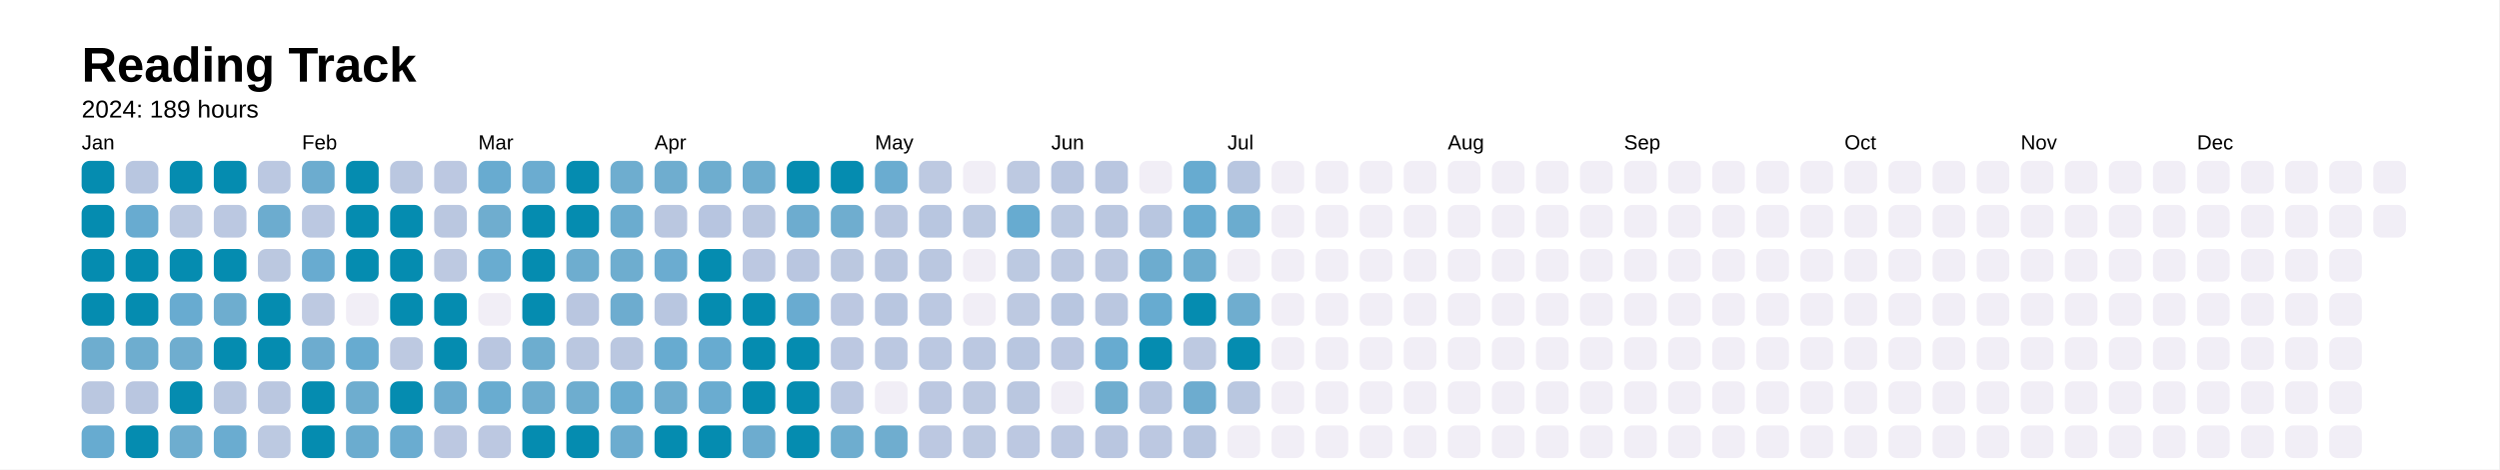
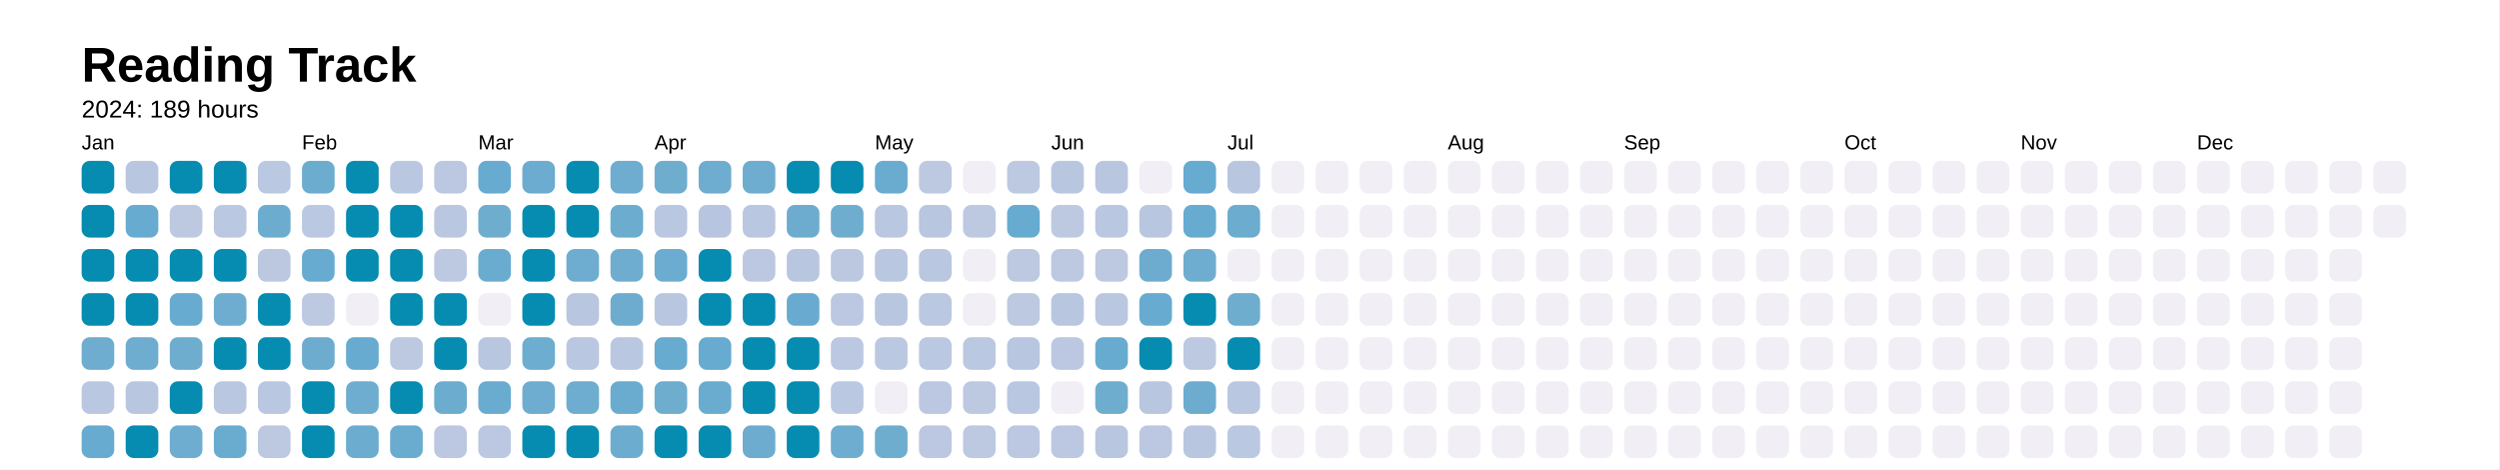
<svg xmlns="http://www.w3.org/2000/svg" baseProfile="full" height="57.5mm" version="1.1" viewBox="0,0,306.2,57.5" width="306.2mm">
  <defs />
  <rect fill="#FFFFFF" height="57.5" width="306.2" x="0" y="0" />
  <text fill="#000000" style="font-size:6px; font-family:Arial; font-weight:bold;" x="10" y="10">Reading Track</text>
  <text fill="#000000" style="font-size:3px; font-family:Arial;" x="10" y="14.4">2024: 189 hours</text>
  <text fill="#000000" style="font-size:2.5px; font-family:Arial" x="10" y="18.3">Jan</text>
  <rect fill="#058cb0" height="4" rx="1" ry="1" width="4" x="10" y="19.7" />
  <rect fill="#058cb0" height="4" rx="1" ry="1" width="4" x="10" y="25.1" />
  <rect fill="#058cb0" height="4" rx="1" ry="1" width="4" x="10" y="30.5" />
  <rect fill="#058cb0" height="4" rx="1" ry="1" width="4" x="10" y="35.9" />
  <rect fill="#6eadcf" height="4" rx="1" ry="1" width="4" x="10" y="41.3" />
  <rect fill="#bac7e0" height="4" rx="1" ry="1" width="4" x="10" y="46.7" />
  <rect fill="#67abd0" height="4" rx="1" ry="1" width="4" x="10" y="52.1" />
  <rect fill="#b8c6e0" height="4" rx="1" ry="1" width="4" x="15.4" y="19.7" />
  <rect fill="#68abd0" height="4" rx="1" ry="1" width="4" x="15.4" y="25.1" />
  <rect fill="#058cb0" height="4" rx="1" ry="1" width="4" x="15.4" y="30.5" />
  <rect fill="#058cb0" height="4" rx="1" ry="1" width="4" x="15.4" y="35.9" />
  <rect fill="#6eadcf" height="4" rx="1" ry="1" width="4" x="15.4" y="41.3" />
  <rect fill="#b9c6e0" height="4" rx="1" ry="1" width="4" x="15.4" y="46.7" />
  <rect fill="#058cb0" height="4" rx="1" ry="1" width="4" x="15.4" y="52.1" />
  <rect fill="#058cb0" height="4" rx="1" ry="1" width="4" x="20.8" y="19.7" />
  <rect fill="#bcc9e1" height="4" rx="1" ry="1" width="4" x="20.8" y="25.1" />
  <rect fill="#058cb0" height="4" rx="1" ry="1" width="4" x="20.8" y="30.5" />
  <rect fill="#68abd0" height="4" rx="1" ry="1" width="4" x="20.8" y="35.9" />
  <rect fill="#6fadcf" height="4" rx="1" ry="1" width="4" x="20.8" y="41.3" />
  <rect fill="#058cb0" height="4" rx="1" ry="1" width="4" x="20.8" y="46.7" />
  <rect fill="#6eadcf" height="4" rx="1" ry="1" width="4" x="20.8" y="52.1" />
  <rect fill="#058cb0" height="4" rx="1" ry="1" width="4" x="26.2" y="19.7" />
  <rect fill="#bbc8e1" height="4" rx="1" ry="1" width="4" x="26.2" y="25.1" />
  <rect fill="#058cb0" height="4" rx="1" ry="1" width="4" x="26.2" y="30.5" />
  <rect fill="#6eadcf" height="4" rx="1" ry="1" width="4" x="26.2" y="35.9" />
  <rect fill="#058cb0" height="4" rx="1" ry="1" width="4" x="26.2" y="41.3" />
  <rect fill="#b9c7e0" height="4" rx="1" ry="1" width="4" x="26.2" y="46.7" />
  <rect fill="#6aacd0" height="4" rx="1" ry="1" width="4" x="26.2" y="52.1" />
  <rect fill="#bbc8e1" height="4" rx="1" ry="1" width="4" x="31.6" y="19.7" />
  <rect fill="#6caccf" height="4" rx="1" ry="1" width="4" x="31.6" y="25.1" />
  <rect fill="#bbc8e0" height="4" rx="1" ry="1" width="4" x="31.6" y="30.5" />
  <rect fill="#058cb0" height="4" rx="1" ry="1" width="4" x="31.6" y="35.9" />
  <rect fill="#058cb0" height="4" rx="1" ry="1" width="4" x="31.6" y="41.3" />
  <rect fill="#bac7e0" height="4" rx="1" ry="1" width="4" x="31.6" y="46.7" />
  <rect fill="#bcc9e1" height="4" rx="1" ry="1" width="4" x="31.6" y="52.1" />
  <text fill="#000000" style="font-size:2.5px; font-family:Arial" x="37.0" y="18.3">Feb</text>
  <rect fill="#6caccf" height="4" rx="1" ry="1" width="4" x="37.0" y="19.7" />
  <rect fill="#bbc8e1" height="4" rx="1" ry="1" width="4" x="37.0" y="25.1" />
  <rect fill="#68abd0" height="4" rx="1" ry="1" width="4" x="37.0" y="30.5" />
  <rect fill="#bdc9e1" height="4" rx="1" ry="1" width="4" x="37.0" y="35.9" />
  <rect fill="#6daccf" height="4" rx="1" ry="1" width="4" x="37.0" y="41.3" />
  <rect fill="#058cb0" height="4" rx="1" ry="1" width="4" x="37.0" y="46.7" />
  <rect fill="#058cb0" height="4" rx="1" ry="1" width="4" x="37.0" y="52.1" />
  <rect fill="#058cb0" height="4" rx="1" ry="1" width="4" x="42.4" y="19.7" />
  <rect fill="#058cb0" height="4" rx="1" ry="1" width="4" x="42.4" y="25.1" />
  <rect fill="#058cb0" height="4" rx="1" ry="1" width="4" x="42.4" y="30.5" />
  <rect fill="#f1eef6" height="4" rx="1" ry="1" width="4" x="42.4" y="35.9" />
  <rect fill="#67abd0" height="4" rx="1" ry="1" width="4" x="42.4" y="41.3" />
  <rect fill="#6eadcf" height="4" rx="1" ry="1" width="4" x="42.4" y="46.7" />
  <rect fill="#6baccf" height="4" rx="1" ry="1" width="4" x="42.4" y="52.1" />
  <rect fill="#bac7e0" height="4" rx="1" ry="1" width="4" x="47.8" y="19.7" />
  <rect fill="#058cb0" height="4" rx="1" ry="1" width="4" x="47.8" y="25.1" />
  <rect fill="#058cb0" height="4" rx="1" ry="1" width="4" x="47.8" y="30.5" />
  <rect fill="#058cb0" height="4" rx="1" ry="1" width="4" x="47.8" y="35.9" />
  <rect fill="#bdc9e1" height="4" rx="1" ry="1" width="4" x="47.8" y="41.3" />
  <rect fill="#058cb0" height="4" rx="1" ry="1" width="4" x="47.8" y="46.7" />
  <rect fill="#6aacd0" height="4" rx="1" ry="1" width="4" x="47.8" y="52.1" />
  <rect fill="#bcc8e1" height="4" rx="1" ry="1" width="4" x="53.2" y="19.7" />
  <rect fill="#bac7e0" height="4" rx="1" ry="1" width="4" x="53.2" y="25.1" />
  <rect fill="#bdc9e1" height="4" rx="1" ry="1" width="4" x="53.2" y="30.5" />
  <rect fill="#058cb0" height="4" rx="1" ry="1" width="4" x="53.2" y="35.9" />
  <rect fill="#058cb0" height="4" rx="1" ry="1" width="4" x="53.2" y="41.3" />
  <rect fill="#6caccf" height="4" rx="1" ry="1" width="4" x="53.2" y="46.7" />
  <rect fill="#bcc8e1" height="4" rx="1" ry="1" width="4" x="53.2" y="52.1" />
  <text fill="#000000" style="font-size:2.5px; font-family:Arial" x="58.6" y="18.3">Mar</text>
  <rect fill="#68abd0" height="4" rx="1" ry="1" width="4" x="58.6" y="19.7" />
  <rect fill="#6fadcf" height="4" rx="1" ry="1" width="4" x="58.6" y="25.1" />
  <rect fill="#69acd0" height="4" rx="1" ry="1" width="4" x="58.6" y="30.5" />
  <rect fill="#f1eef6" height="4" rx="1" ry="1" width="4" x="58.6" y="35.9" />
  <rect fill="#b9c6e0" height="4" rx="1" ry="1" width="4" x="58.6" y="41.3" />
  <rect fill="#69acd0" height="4" rx="1" ry="1" width="4" x="58.6" y="46.7" />
  <rect fill="#bcc8e1" height="4" rx="1" ry="1" width="4" x="58.6" y="52.1" />
  <rect fill="#6bacd0" height="4" rx="1" ry="1" width="4" x="64" y="19.7" />
  <rect fill="#058cb0" height="4" rx="1" ry="1" width="4" x="64" y="25.1" />
  <rect fill="#058cb0" height="4" rx="1" ry="1" width="4" x="64" y="30.5" />
  <rect fill="#058cb0" height="4" rx="1" ry="1" width="4" x="64" y="35.9" />
  <rect fill="#6dadcf" height="4" rx="1" ry="1" width="4" x="64" y="41.3" />
  <rect fill="#6eadcf" height="4" rx="1" ry="1" width="4" x="64" y="46.7" />
  <rect fill="#058cb0" height="4" rx="1" ry="1" width="4" x="64" y="52.1" />
  <rect fill="#058cb0" height="4" rx="1" ry="1" width="4" x="69.4" y="19.7" />
  <rect fill="#058cb0" height="4" rx="1" ry="1" width="4" x="69.4" y="25.1" />
  <rect fill="#6eadcf" height="4" rx="1" ry="1" width="4" x="69.4" y="30.5" />
  <rect fill="#b9c6e0" height="4" rx="1" ry="1" width="4" x="69.4" y="35.9" />
  <rect fill="#bac7e0" height="4" rx="1" ry="1" width="4" x="69.4" y="41.3" />
  <rect fill="#6eadcf" height="4" rx="1" ry="1" width="4" x="69.4" y="46.7" />
  <rect fill="#058cb0" height="4" rx="1" ry="1" width="4" x="69.4" y="52.1" />
  <rect fill="#6eadcf" height="4" rx="1" ry="1" width="4" x="74.8" y="19.7" />
  <rect fill="#6baccf" height="4" rx="1" ry="1" width="4" x="74.8" y="25.1" />
  <rect fill="#6eadcf" height="4" rx="1" ry="1" width="4" x="74.8" y="30.5" />
  <rect fill="#6daccf" height="4" rx="1" ry="1" width="4" x="74.8" y="35.9" />
  <rect fill="#bac7e0" height="4" rx="1" ry="1" width="4" x="74.8" y="41.3" />
  <rect fill="#69acd0" height="4" rx="1" ry="1" width="4" x="74.8" y="46.7" />
  <rect fill="#6caccf" height="4" rx="1" ry="1" width="4" x="74.8" y="52.1" />
  <text fill="#000000" style="font-size:2.5px; font-family:Arial" x="80.2" y="18.3">Apr</text>
  <rect fill="#6fadcf" height="4" rx="1" ry="1" width="4" x="80.2" y="19.7" />
  <rect fill="#bac7e0" height="4" rx="1" ry="1" width="4" x="80.2" y="25.1" />
  <rect fill="#6bacd0" height="4" rx="1" ry="1" width="4" x="80.2" y="30.5" />
  <rect fill="#b8c6e0" height="4" rx="1" ry="1" width="4" x="80.2" y="35.9" />
  <rect fill="#67abd0" height="4" rx="1" ry="1" width="4" x="80.2" y="41.3" />
  <rect fill="#6fadcf" height="4" rx="1" ry="1" width="4" x="80.2" y="46.7" />
  <rect fill="#058cb0" height="4" rx="1" ry="1" width="4" x="80.2" y="52.1" />
  <rect fill="#6eadcf" height="4" rx="1" ry="1" width="4" x="85.6" y="19.7" />
  <rect fill="#b7c5e0" height="4" rx="1" ry="1" width="4" x="85.6" y="25.1" />
  <rect fill="#058cb0" height="4" rx="1" ry="1" width="4" x="85.6" y="30.5" />
  <rect fill="#058cb0" height="4" rx="1" ry="1" width="4" x="85.6" y="35.9" />
  <rect fill="#67abd0" height="4" rx="1" ry="1" width="4" x="85.6" y="41.3" />
  <rect fill="#6aacd0" height="4" rx="1" ry="1" width="4" x="85.6" y="46.7" />
  <rect fill="#058cb0" height="4" rx="1" ry="1" width="4" x="85.6" y="52.1" />
  <rect fill="#6eadcf" height="4" rx="1" ry="1" width="4" x="91" y="19.7" />
  <rect fill="#bac7e0" height="4" rx="1" ry="1" width="4" x="91" y="25.1" />
  <rect fill="#bcc8e1" height="4" rx="1" ry="1" width="4" x="91" y="30.5" />
  <rect fill="#058cb0" height="4" rx="1" ry="1" width="4" x="91" y="35.9" />
  <rect fill="#058cb0" height="4" rx="1" ry="1" width="4" x="91" y="41.3" />
  <rect fill="#058cb0" height="4" rx="1" ry="1" width="4" x="91" y="46.7" />
  <rect fill="#6daccf" height="4" rx="1" ry="1" width="4" x="91" y="52.1" />
  <rect fill="#058cb0" height="4" rx="1" ry="1" width="4" x="96.4" y="19.7" />
  <rect fill="#6daccf" height="4" rx="1" ry="1" width="4" x="96.4" y="25.1" />
  <rect fill="#b9c6e0" height="4" rx="1" ry="1" width="4" x="96.4" y="30.5" />
  <rect fill="#69abd0" height="4" rx="1" ry="1" width="4" x="96.4" y="35.9" />
  <rect fill="#058cb0" height="4" rx="1" ry="1" width="4" x="96.4" y="41.3" />
  <rect fill="#058cb0" height="4" rx="1" ry="1" width="4" x="96.4" y="46.7" />
  <rect fill="#058cb0" height="4" rx="1" ry="1" width="4" x="96.4" y="52.1" />
  <rect fill="#058cb0" height="4" rx="1" ry="1" width="4" x="101.8" y="19.7" />
  <rect fill="#6fadcf" height="4" rx="1" ry="1" width="4" x="101.8" y="25.1" />
  <rect fill="#bbc8e0" height="4" rx="1" ry="1" width="4" x="101.8" y="30.5" />
  <rect fill="#bcc8e1" height="4" rx="1" ry="1" width="4" x="101.8" y="35.9" />
  <rect fill="#bcc8e1" height="4" rx="1" ry="1" width="4" x="101.8" y="41.3" />
  <rect fill="#bbc8e1" height="4" rx="1" ry="1" width="4" x="101.8" y="46.7" />
  <rect fill="#6eadcf" height="4" rx="1" ry="1" width="4" x="101.8" y="52.1" />
  <text fill="#000000" style="font-size:2.5px; font-family:Arial" x="107.2" y="18.3">May</text>
  <rect fill="#6aacd0" height="4" rx="1" ry="1" width="4" x="107.2" y="19.7" />
  <rect fill="#bac7e0" height="4" rx="1" ry="1" width="4" x="107.2" y="25.1" />
  <rect fill="#bac7e0" height="4" rx="1" ry="1" width="4" x="107.2" y="30.5" />
  <rect fill="#b8c6e0" height="4" rx="1" ry="1" width="4" x="107.2" y="35.9" />
  <rect fill="#bbc8e1" height="4" rx="1" ry="1" width="4" x="107.2" y="41.3" />
  <rect fill="#f1eef6" height="4" rx="1" ry="1" width="4" x="107.2" y="46.7" />
  <rect fill="#6fadcf" height="4" rx="1" ry="1" width="4" x="107.2" y="52.1" />
  <rect fill="#bdc9e1" height="4" rx="1" ry="1" width="4" x="112.6" y="19.7" />
  <rect fill="#b8c6e0" height="4" rx="1" ry="1" width="4" x="112.6" y="25.1" />
  <rect fill="#bac7e0" height="4" rx="1" ry="1" width="4" x="112.6" y="30.5" />
  <rect fill="#bbc8e1" height="4" rx="1" ry="1" width="4" x="112.6" y="35.9" />
  <rect fill="#bbc8e1" height="4" rx="1" ry="1" width="4" x="112.6" y="41.3" />
  <rect fill="#bcc8e1" height="4" rx="1" ry="1" width="4" x="112.6" y="46.7" />
  <rect fill="#bcc8e1" height="4" rx="1" ry="1" width="4" x="112.6" y="52.1" />
  <rect fill="#f1eef6" height="4" rx="1" ry="1" width="4" x="118" y="19.7" />
  <rect fill="#bcc9e1" height="4" rx="1" ry="1" width="4" x="118" y="25.1" />
  <rect fill="#f1eef6" height="4" rx="1" ry="1" width="4" x="118" y="30.5" />
  <rect fill="#f1eef6" height="4" rx="1" ry="1" width="4" x="118" y="35.9" />
  <rect fill="#bbc8e1" height="4" rx="1" ry="1" width="4" x="118" y="41.3" />
  <rect fill="#bdc9e1" height="4" rx="1" ry="1" width="4" x="118" y="46.7" />
  <rect fill="#bdc9e1" height="4" rx="1" ry="1" width="4" x="118" y="52.1" />
  <rect fill="#bdc9e1" height="4" rx="1" ry="1" width="4" x="123.4" y="19.7" />
  <rect fill="#67abd0" height="4" rx="1" ry="1" width="4" x="123.4" y="25.1" />
  <rect fill="#bcc9e1" height="4" rx="1" ry="1" width="4" x="123.4" y="30.5" />
  <rect fill="#bdc9e1" height="4" rx="1" ry="1" width="4" x="123.4" y="35.9" />
  <rect fill="#b8c6e0" height="4" rx="1" ry="1" width="4" x="123.4" y="41.3" />
  <rect fill="#bac7e0" height="4" rx="1" ry="1" width="4" x="123.4" y="46.7" />
  <rect fill="#bcc8e1" height="4" rx="1" ry="1" width="4" x="123.4" y="52.1" />
  <text fill="#000000" style="font-size:2.5px; font-family:Arial" x="128.8" y="18.3">Jun</text>
  <rect fill="#b9c6e0" height="4" rx="1" ry="1" width="4" x="128.8" y="19.7" />
  <rect fill="#bcc9e1" height="4" rx="1" ry="1" width="4" x="128.8" y="25.1" />
  <rect fill="#bdc9e1" height="4" rx="1" ry="1" width="4" x="128.8" y="30.5" />
  <rect fill="#b8c6e0" height="4" rx="1" ry="1" width="4" x="128.8" y="35.9" />
  <rect fill="#bcc8e1" height="4" rx="1" ry="1" width="4" x="128.8" y="41.3" />
  <rect fill="#f1eef6" height="4" rx="1" ry="1" width="4" x="128.8" y="46.7" />
  <rect fill="#bcc8e1" height="4" rx="1" ry="1" width="4" x="128.8" y="52.1" />
  <rect fill="#b9c6e0" height="4" rx="1" ry="1" width="4" x="134.2" y="19.7" />
  <rect fill="#bac7e0" height="4" rx="1" ry="1" width="4" x="134.2" y="25.1" />
  <rect fill="#bdc9e1" height="4" rx="1" ry="1" width="4" x="134.2" y="30.5" />
  <rect fill="#bac7e0" height="4" rx="1" ry="1" width="4" x="134.2" y="35.9" />
  <rect fill="#67abd0" height="4" rx="1" ry="1" width="4" x="134.2" y="41.3" />
  <rect fill="#6fadcf" height="4" rx="1" ry="1" width="4" x="134.2" y="46.7" />
  <rect fill="#b9c6e0" height="4" rx="1" ry="1" width="4" x="134.2" y="52.1" />
  <rect fill="#f1eef6" height="4" rx="1" ry="1" width="4" x="139.6" y="19.7" />
  <rect fill="#b8c6e0" height="4" rx="1" ry="1" width="4" x="139.6" y="25.1" />
  <rect fill="#6daccf" height="4" rx="1" ry="1" width="4" x="139.6" y="30.5" />
  <rect fill="#67abd0" height="4" rx="1" ry="1" width="4" x="139.6" y="35.9" />
  <rect fill="#058cb0" height="4" rx="1" ry="1" width="4" x="139.6" y="41.3" />
  <rect fill="#b8c6e0" height="4" rx="1" ry="1" width="4" x="139.6" y="46.7" />
  <rect fill="#bcc8e1" height="4" rx="1" ry="1" width="4" x="139.6" y="52.1" />
  <rect fill="#67abd0" height="4" rx="1" ry="1" width="4" x="145" y="19.7" />
  <rect fill="#67abd0" height="4" rx="1" ry="1" width="4" x="145" y="25.1" />
  <rect fill="#6eadcf" height="4" rx="1" ry="1" width="4" x="145" y="30.5" />
  <rect fill="#058cb0" height="4" rx="1" ry="1" width="4" x="145" y="35.9" />
  <rect fill="#bdc9e1" height="4" rx="1" ry="1" width="4" x="145" y="41.3" />
  <rect fill="#6daccf" height="4" rx="1" ry="1" width="4" x="145" y="46.7" />
  <rect fill="#b8c6e0" height="4" rx="1" ry="1" width="4" x="145" y="52.1" />
  <text fill="#000000" style="font-size:2.5px; font-family:Arial" x="150.4" y="18.3">Jul</text>
  <rect fill="#b8c6e0" height="4" rx="1" ry="1" width="4" x="150.4" y="19.7" />
  <rect fill="#6baccf" height="4" rx="1" ry="1" width="4" x="150.4" y="25.1" />
  <rect fill="#f1eef6" height="4" rx="1" ry="1" width="4" x="150.4" y="30.5" />
  <rect fill="#6fadcf" height="4" rx="1" ry="1" width="4" x="150.4" y="35.9" />
  <rect fill="#058cb0" height="4" rx="1" ry="1" width="4" x="150.4" y="41.3" />
  <rect fill="#b9c7e0" height="4" rx="1" ry="1" width="4" x="150.4" y="46.7" />
-   <rect fill="#f1eef6" height="4" rx="1" ry="1" width="4" x="150.4" y="52.1" />
+   <rect fill="#bbc8e1" height="4" rx="1" ry="1" width="4" x="150.4" y="52.1" />
  <rect fill="#f1eef6" height="4" rx="1" ry="1" width="4" x="155.8" y="19.7" />
  <rect fill="#f1eef6" height="4" rx="1" ry="1" width="4" x="155.8" y="25.1" />
  <rect fill="#f1eef6" height="4" rx="1" ry="1" width="4" x="155.8" y="30.5" />
  <rect fill="#f1eef6" height="4" rx="1" ry="1" width="4" x="155.8" y="35.9" />
  <rect fill="#f1eef6" height="4" rx="1" ry="1" width="4" x="155.8" y="41.3" />
  <rect fill="#f1eef6" height="4" rx="1" ry="1" width="4" x="155.8" y="46.7" />
  <rect fill="#f1eef6" height="4" rx="1" ry="1" width="4" x="155.8" y="52.1" />
  <rect fill="#f1eef6" height="4" rx="1" ry="1" width="4" x="161.2" y="19.7" />
  <rect fill="#f1eef6" height="4" rx="1" ry="1" width="4" x="161.2" y="25.1" />
  <rect fill="#f1eef6" height="4" rx="1" ry="1" width="4" x="161.2" y="30.5" />
  <rect fill="#f1eef6" height="4" rx="1" ry="1" width="4" x="161.2" y="35.9" />
  <rect fill="#f1eef6" height="4" rx="1" ry="1" width="4" x="161.2" y="41.3" />
  <rect fill="#f1eef6" height="4" rx="1" ry="1" width="4" x="161.2" y="46.7" />
  <rect fill="#f1eef6" height="4" rx="1" ry="1" width="4" x="161.2" y="52.1" />
  <rect fill="#f1eef6" height="4" rx="1" ry="1" width="4" x="166.6" y="19.7" />
  <rect fill="#f1eef6" height="4" rx="1" ry="1" width="4" x="166.6" y="25.1" />
  <rect fill="#f1eef6" height="4" rx="1" ry="1" width="4" x="166.6" y="30.5" />
  <rect fill="#f1eef6" height="4" rx="1" ry="1" width="4" x="166.6" y="35.9" />
  <rect fill="#f1eef6" height="4" rx="1" ry="1" width="4" x="166.6" y="41.3" />
  <rect fill="#f1eef6" height="4" rx="1" ry="1" width="4" x="166.6" y="46.7" />
  <rect fill="#f1eef6" height="4" rx="1" ry="1" width="4" x="166.6" y="52.1" />
  <rect fill="#f1eef6" height="4" rx="1" ry="1" width="4" x="172" y="19.7" />
  <rect fill="#f1eef6" height="4" rx="1" ry="1" width="4" x="172" y="25.1" />
  <rect fill="#f1eef6" height="4" rx="1" ry="1" width="4" x="172" y="30.5" />
  <rect fill="#f1eef6" height="4" rx="1" ry="1" width="4" x="172" y="35.9" />
  <rect fill="#f1eef6" height="4" rx="1" ry="1" width="4" x="172" y="41.3" />
  <rect fill="#f1eef6" height="4" rx="1" ry="1" width="4" x="172" y="46.7" />
  <rect fill="#f1eef6" height="4" rx="1" ry="1" width="4" x="172" y="52.1" />
  <text fill="#000000" style="font-size:2.5px; font-family:Arial" x="177.4" y="18.3">Aug</text>
  <rect fill="#f1eef6" height="4" rx="1" ry="1" width="4" x="177.4" y="19.7" />
  <rect fill="#f1eef6" height="4" rx="1" ry="1" width="4" x="177.4" y="25.1" />
  <rect fill="#f1eef6" height="4" rx="1" ry="1" width="4" x="177.4" y="30.5" />
  <rect fill="#f1eef6" height="4" rx="1" ry="1" width="4" x="177.4" y="35.9" />
  <rect fill="#f1eef6" height="4" rx="1" ry="1" width="4" x="177.4" y="41.3" />
  <rect fill="#f1eef6" height="4" rx="1" ry="1" width="4" x="177.4" y="46.7" />
  <rect fill="#f1eef6" height="4" rx="1" ry="1" width="4" x="177.4" y="52.1" />
  <rect fill="#f1eef6" height="4" rx="1" ry="1" width="4" x="182.8" y="19.7" />
  <rect fill="#f1eef6" height="4" rx="1" ry="1" width="4" x="182.8" y="25.1" />
  <rect fill="#f1eef6" height="4" rx="1" ry="1" width="4" x="182.8" y="30.5" />
  <rect fill="#f1eef6" height="4" rx="1" ry="1" width="4" x="182.8" y="35.9" />
  <rect fill="#f1eef6" height="4" rx="1" ry="1" width="4" x="182.8" y="41.3" />
  <rect fill="#f1eef6" height="4" rx="1" ry="1" width="4" x="182.8" y="46.7" />
  <rect fill="#f1eef6" height="4" rx="1" ry="1" width="4" x="182.8" y="52.1" />
  <rect fill="#f1eef6" height="4" rx="1" ry="1" width="4" x="188.2" y="19.7" />
  <rect fill="#f1eef6" height="4" rx="1" ry="1" width="4" x="188.2" y="25.1" />
  <rect fill="#f1eef6" height="4" rx="1" ry="1" width="4" x="188.2" y="30.5" />
  <rect fill="#f1eef6" height="4" rx="1" ry="1" width="4" x="188.2" y="35.9" />
  <rect fill="#f1eef6" height="4" rx="1" ry="1" width="4" x="188.2" y="41.3" />
  <rect fill="#f1eef6" height="4" rx="1" ry="1" width="4" x="188.2" y="46.7" />
  <rect fill="#f1eef6" height="4" rx="1" ry="1" width="4" x="188.2" y="52.1" />
  <rect fill="#f1eef6" height="4" rx="1" ry="1" width="4" x="193.6" y="19.7" />
  <rect fill="#f1eef6" height="4" rx="1" ry="1" width="4" x="193.6" y="25.1" />
  <rect fill="#f1eef6" height="4" rx="1" ry="1" width="4" x="193.6" y="30.5" />
  <rect fill="#f1eef6" height="4" rx="1" ry="1" width="4" x="193.6" y="35.9" />
  <rect fill="#f1eef6" height="4" rx="1" ry="1" width="4" x="193.6" y="41.3" />
  <rect fill="#f1eef6" height="4" rx="1" ry="1" width="4" x="193.6" y="46.7" />
  <rect fill="#f1eef6" height="4" rx="1" ry="1" width="4" x="193.6" y="52.1" />
  <text fill="#000000" style="font-size:2.5px; font-family:Arial" x="199" y="18.3">Sep</text>
  <rect fill="#f1eef6" height="4" rx="1" ry="1" width="4" x="199" y="19.7" />
  <rect fill="#f1eef6" height="4" rx="1" ry="1" width="4" x="199" y="25.1" />
  <rect fill="#f1eef6" height="4" rx="1" ry="1" width="4" x="199" y="30.5" />
  <rect fill="#f1eef6" height="4" rx="1" ry="1" width="4" x="199" y="35.9" />
  <rect fill="#f1eef6" height="4" rx="1" ry="1" width="4" x="199" y="41.3" />
  <rect fill="#f1eef6" height="4" rx="1" ry="1" width="4" x="199" y="46.7" />
  <rect fill="#f1eef6" height="4" rx="1" ry="1" width="4" x="199" y="52.1" />
  <rect fill="#f1eef6" height="4" rx="1" ry="1" width="4" x="204.4" y="19.7" />
  <rect fill="#f1eef6" height="4" rx="1" ry="1" width="4" x="204.4" y="25.1" />
  <rect fill="#f1eef6" height="4" rx="1" ry="1" width="4" x="204.4" y="30.5" />
  <rect fill="#f1eef6" height="4" rx="1" ry="1" width="4" x="204.4" y="35.9" />
  <rect fill="#f1eef6" height="4" rx="1" ry="1" width="4" x="204.4" y="41.3" />
  <rect fill="#f1eef6" height="4" rx="1" ry="1" width="4" x="204.4" y="46.7" />
  <rect fill="#f1eef6" height="4" rx="1" ry="1" width="4" x="204.4" y="52.1" />
  <rect fill="#f1eef6" height="4" rx="1" ry="1" width="4" x="209.8" y="19.7" />
  <rect fill="#f1eef6" height="4" rx="1" ry="1" width="4" x="209.8" y="25.1" />
  <rect fill="#f1eef6" height="4" rx="1" ry="1" width="4" x="209.8" y="30.5" />
  <rect fill="#f1eef6" height="4" rx="1" ry="1" width="4" x="209.8" y="35.9" />
  <rect fill="#f1eef6" height="4" rx="1" ry="1" width="4" x="209.8" y="41.3" />
  <rect fill="#f1eef6" height="4" rx="1" ry="1" width="4" x="209.8" y="46.7" />
  <rect fill="#f1eef6" height="4" rx="1" ry="1" width="4" x="209.8" y="52.1" />
  <rect fill="#f1eef6" height="4" rx="1" ry="1" width="4" x="215.2" y="19.7" />
  <rect fill="#f1eef6" height="4" rx="1" ry="1" width="4" x="215.2" y="25.1" />
  <rect fill="#f1eef6" height="4" rx="1" ry="1" width="4" x="215.2" y="30.5" />
  <rect fill="#f1eef6" height="4" rx="1" ry="1" width="4" x="215.2" y="35.9" />
  <rect fill="#f1eef6" height="4" rx="1" ry="1" width="4" x="215.2" y="41.3" />
  <rect fill="#f1eef6" height="4" rx="1" ry="1" width="4" x="215.2" y="46.7" />
  <rect fill="#f1eef6" height="4" rx="1" ry="1" width="4" x="215.2" y="52.1" />
  <rect fill="#f1eef6" height="4" rx="1" ry="1" width="4" x="220.6" y="19.7" />
  <rect fill="#f1eef6" height="4" rx="1" ry="1" width="4" x="220.6" y="25.1" />
  <rect fill="#f1eef6" height="4" rx="1" ry="1" width="4" x="220.6" y="30.5" />
  <rect fill="#f1eef6" height="4" rx="1" ry="1" width="4" x="220.6" y="35.9" />
  <rect fill="#f1eef6" height="4" rx="1" ry="1" width="4" x="220.6" y="41.3" />
  <rect fill="#f1eef6" height="4" rx="1" ry="1" width="4" x="220.6" y="46.7" />
  <rect fill="#f1eef6" height="4" rx="1" ry="1" width="4" x="220.6" y="52.1" />
  <text fill="#000000" style="font-size:2.5px; font-family:Arial" x="226" y="18.3">Oct</text>
  <rect fill="#f1eef6" height="4" rx="1" ry="1" width="4" x="226" y="19.7" />
  <rect fill="#f1eef6" height="4" rx="1" ry="1" width="4" x="226" y="25.1" />
  <rect fill="#f1eef6" height="4" rx="1" ry="1" width="4" x="226" y="30.5" />
  <rect fill="#f1eef6" height="4" rx="1" ry="1" width="4" x="226" y="35.9" />
  <rect fill="#f1eef6" height="4" rx="1" ry="1" width="4" x="226" y="41.3" />
  <rect fill="#f1eef6" height="4" rx="1" ry="1" width="4" x="226" y="46.7" />
  <rect fill="#f1eef6" height="4" rx="1" ry="1" width="4" x="226" y="52.1" />
  <rect fill="#f1eef6" height="4" rx="1" ry="1" width="4" x="231.4" y="19.7" />
  <rect fill="#f1eef6" height="4" rx="1" ry="1" width="4" x="231.4" y="25.1" />
  <rect fill="#f1eef6" height="4" rx="1" ry="1" width="4" x="231.4" y="30.5" />
  <rect fill="#f1eef6" height="4" rx="1" ry="1" width="4" x="231.4" y="35.9" />
  <rect fill="#f1eef6" height="4" rx="1" ry="1" width="4" x="231.4" y="41.3" />
  <rect fill="#f1eef6" height="4" rx="1" ry="1" width="4" x="231.4" y="46.7" />
  <rect fill="#f1eef6" height="4" rx="1" ry="1" width="4" x="231.4" y="52.1" />
  <rect fill="#f1eef6" height="4" rx="1" ry="1" width="4" x="236.8" y="19.7" />
  <rect fill="#f1eef6" height="4" rx="1" ry="1" width="4" x="236.8" y="25.1" />
  <rect fill="#f1eef6" height="4" rx="1" ry="1" width="4" x="236.8" y="30.5" />
  <rect fill="#f1eef6" height="4" rx="1" ry="1" width="4" x="236.8" y="35.9" />
  <rect fill="#f1eef6" height="4" rx="1" ry="1" width="4" x="236.8" y="41.3" />
  <rect fill="#f1eef6" height="4" rx="1" ry="1" width="4" x="236.8" y="46.7" />
  <rect fill="#f1eef6" height="4" rx="1" ry="1" width="4" x="236.8" y="52.1" />
  <rect fill="#f1eef6" height="4" rx="1" ry="1" width="4" x="242.2" y="19.7" />
  <rect fill="#f1eef6" height="4" rx="1" ry="1" width="4" x="242.2" y="25.1" />
  <rect fill="#f1eef6" height="4" rx="1" ry="1" width="4" x="242.2" y="30.5" />
  <rect fill="#f1eef6" height="4" rx="1" ry="1" width="4" x="242.2" y="35.9" />
  <rect fill="#f1eef6" height="4" rx="1" ry="1" width="4" x="242.2" y="41.3" />
  <rect fill="#f1eef6" height="4" rx="1" ry="1" width="4" x="242.2" y="46.7" />
  <rect fill="#f1eef6" height="4" rx="1" ry="1" width="4" x="242.2" y="52.1" />
  <text fill="#000000" style="font-size:2.5px; font-family:Arial" x="247.6" y="18.3">Nov</text>
  <rect fill="#f1eef6" height="4" rx="1" ry="1" width="4" x="247.6" y="19.7" />
  <rect fill="#f1eef6" height="4" rx="1" ry="1" width="4" x="247.6" y="25.1" />
  <rect fill="#f1eef6" height="4" rx="1" ry="1" width="4" x="247.6" y="30.5" />
  <rect fill="#f1eef6" height="4" rx="1" ry="1" width="4" x="247.6" y="35.9" />
  <rect fill="#f1eef6" height="4" rx="1" ry="1" width="4" x="247.6" y="41.3" />
  <rect fill="#f1eef6" height="4" rx="1" ry="1" width="4" x="247.6" y="46.7" />
  <rect fill="#f1eef6" height="4" rx="1" ry="1" width="4" x="247.6" y="52.1" />
  <rect fill="#f1eef6" height="4" rx="1" ry="1" width="4" x="253" y="19.7" />
  <rect fill="#f1eef6" height="4" rx="1" ry="1" width="4" x="253" y="25.1" />
  <rect fill="#f1eef6" height="4" rx="1" ry="1" width="4" x="253" y="30.5" />
  <rect fill="#f1eef6" height="4" rx="1" ry="1" width="4" x="253" y="35.9" />
  <rect fill="#f1eef6" height="4" rx="1" ry="1" width="4" x="253" y="41.3" />
  <rect fill="#f1eef6" height="4" rx="1" ry="1" width="4" x="253" y="46.7" />
  <rect fill="#f1eef6" height="4" rx="1" ry="1" width="4" x="253" y="52.1" />
  <rect fill="#f1eef6" height="4" rx="1" ry="1" width="4" x="258.4" y="19.7" />
  <rect fill="#f1eef6" height="4" rx="1" ry="1" width="4" x="258.4" y="25.1" />
  <rect fill="#f1eef6" height="4" rx="1" ry="1" width="4" x="258.4" y="30.5" />
  <rect fill="#f1eef6" height="4" rx="1" ry="1" width="4" x="258.4" y="35.9" />
  <rect fill="#f1eef6" height="4" rx="1" ry="1" width="4" x="258.4" y="41.3" />
  <rect fill="#f1eef6" height="4" rx="1" ry="1" width="4" x="258.4" y="46.7" />
  <rect fill="#f1eef6" height="4" rx="1" ry="1" width="4" x="258.4" y="52.1" />
  <rect fill="#f1eef6" height="4" rx="1" ry="1" width="4" x="263.8" y="19.7" />
  <rect fill="#f1eef6" height="4" rx="1" ry="1" width="4" x="263.8" y="25.1" />
  <rect fill="#f1eef6" height="4" rx="1" ry="1" width="4" x="263.8" y="30.5" />
  <rect fill="#f1eef6" height="4" rx="1" ry="1" width="4" x="263.8" y="35.9" />
  <rect fill="#f1eef6" height="4" rx="1" ry="1" width="4" x="263.8" y="41.3" />
  <rect fill="#f1eef6" height="4" rx="1" ry="1" width="4" x="263.8" y="46.7" />
  <rect fill="#f1eef6" height="4" rx="1" ry="1" width="4" x="263.8" y="52.1" />
  <text fill="#000000" style="font-size:2.5px; font-family:Arial" x="269.2" y="18.3">Dec</text>
  <rect fill="#f1eef6" height="4" rx="1" ry="1" width="4" x="269.2" y="19.7" />
  <rect fill="#f1eef6" height="4" rx="1" ry="1" width="4" x="269.2" y="25.1" />
  <rect fill="#f1eef6" height="4" rx="1" ry="1" width="4" x="269.2" y="30.5" />
  <rect fill="#f1eef6" height="4" rx="1" ry="1" width="4" x="269.2" y="35.9" />
  <rect fill="#f1eef6" height="4" rx="1" ry="1" width="4" x="269.2" y="41.3" />
  <rect fill="#f1eef6" height="4" rx="1" ry="1" width="4" x="269.2" y="46.7" />
  <rect fill="#f1eef6" height="4" rx="1" ry="1" width="4" x="269.2" y="52.1" />
  <rect fill="#f1eef6" height="4" rx="1" ry="1" width="4" x="274.6" y="19.7" />
  <rect fill="#f1eef6" height="4" rx="1" ry="1" width="4" x="274.6" y="25.1" />
  <rect fill="#f1eef6" height="4" rx="1" ry="1" width="4" x="274.6" y="30.5" />
  <rect fill="#f1eef6" height="4" rx="1" ry="1" width="4" x="274.6" y="35.9" />
  <rect fill="#f1eef6" height="4" rx="1" ry="1" width="4" x="274.6" y="41.3" />
  <rect fill="#f1eef6" height="4" rx="1" ry="1" width="4" x="274.6" y="46.7" />
  <rect fill="#f1eef6" height="4" rx="1" ry="1" width="4" x="274.6" y="52.1" />
  <rect fill="#f1eef6" height="4" rx="1" ry="1" width="4" x="280" y="19.7" />
  <rect fill="#f1eef6" height="4" rx="1" ry="1" width="4" x="280" y="25.1" />
  <rect fill="#f1eef6" height="4" rx="1" ry="1" width="4" x="280" y="30.5" />
  <rect fill="#f1eef6" height="4" rx="1" ry="1" width="4" x="280" y="35.9" />
  <rect fill="#f1eef6" height="4" rx="1" ry="1" width="4" x="280" y="41.3" />
  <rect fill="#f1eef6" height="4" rx="1" ry="1" width="4" x="280" y="46.7" />
  <rect fill="#f1eef6" height="4" rx="1" ry="1" width="4" x="280" y="52.1" />
  <rect fill="#f1eef6" height="4" rx="1" ry="1" width="4" x="285.4" y="19.7" />
  <rect fill="#f1eef6" height="4" rx="1" ry="1" width="4" x="285.4" y="25.1" />
  <rect fill="#f1eef6" height="4" rx="1" ry="1" width="4" x="285.4" y="30.5" />
  <rect fill="#f1eef6" height="4" rx="1" ry="1" width="4" x="285.4" y="35.9" />
  <rect fill="#f1eef6" height="4" rx="1" ry="1" width="4" x="285.4" y="41.3" />
  <rect fill="#f1eef6" height="4" rx="1" ry="1" width="4" x="285.4" y="46.7" />
  <rect fill="#f1eef6" height="4" rx="1" ry="1" width="4" x="285.4" y="52.1" />
  <rect fill="#f1eef6" height="4" rx="1" ry="1" width="4" x="290.8" y="19.7" />
  <rect fill="#f1eef6" height="4" rx="1" ry="1" width="4" x="290.8" y="25.1" />
</svg>
